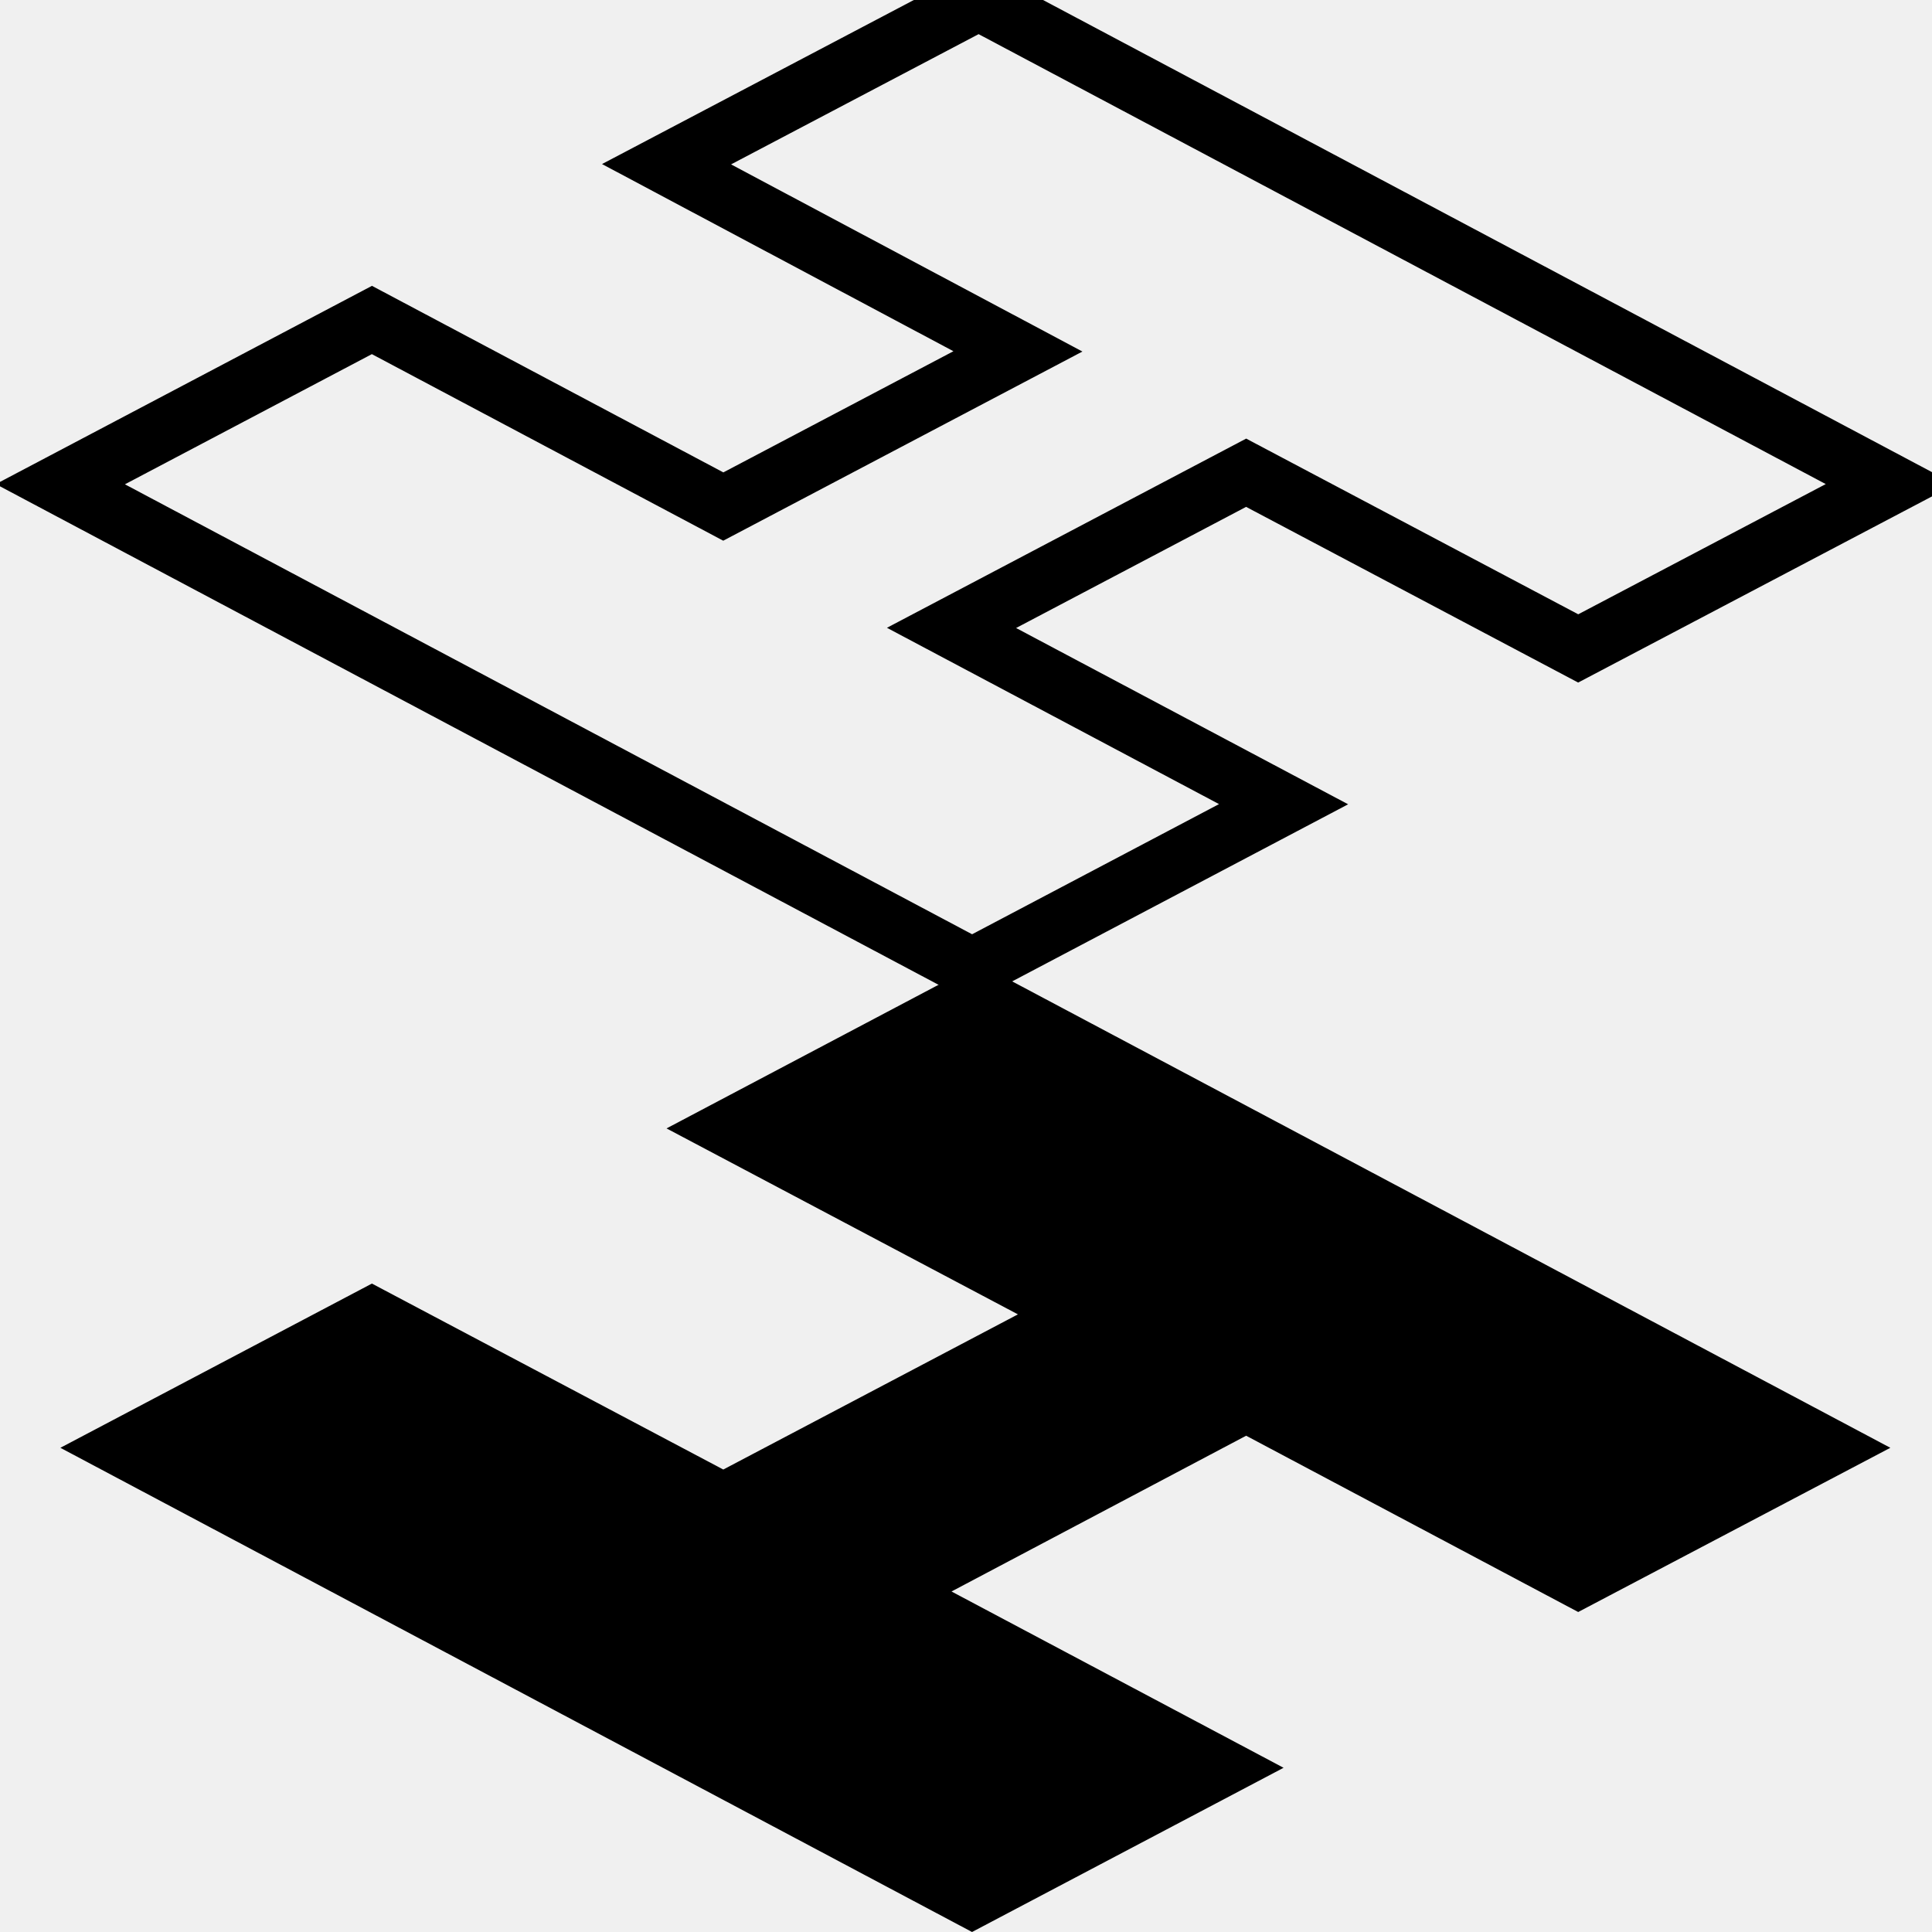
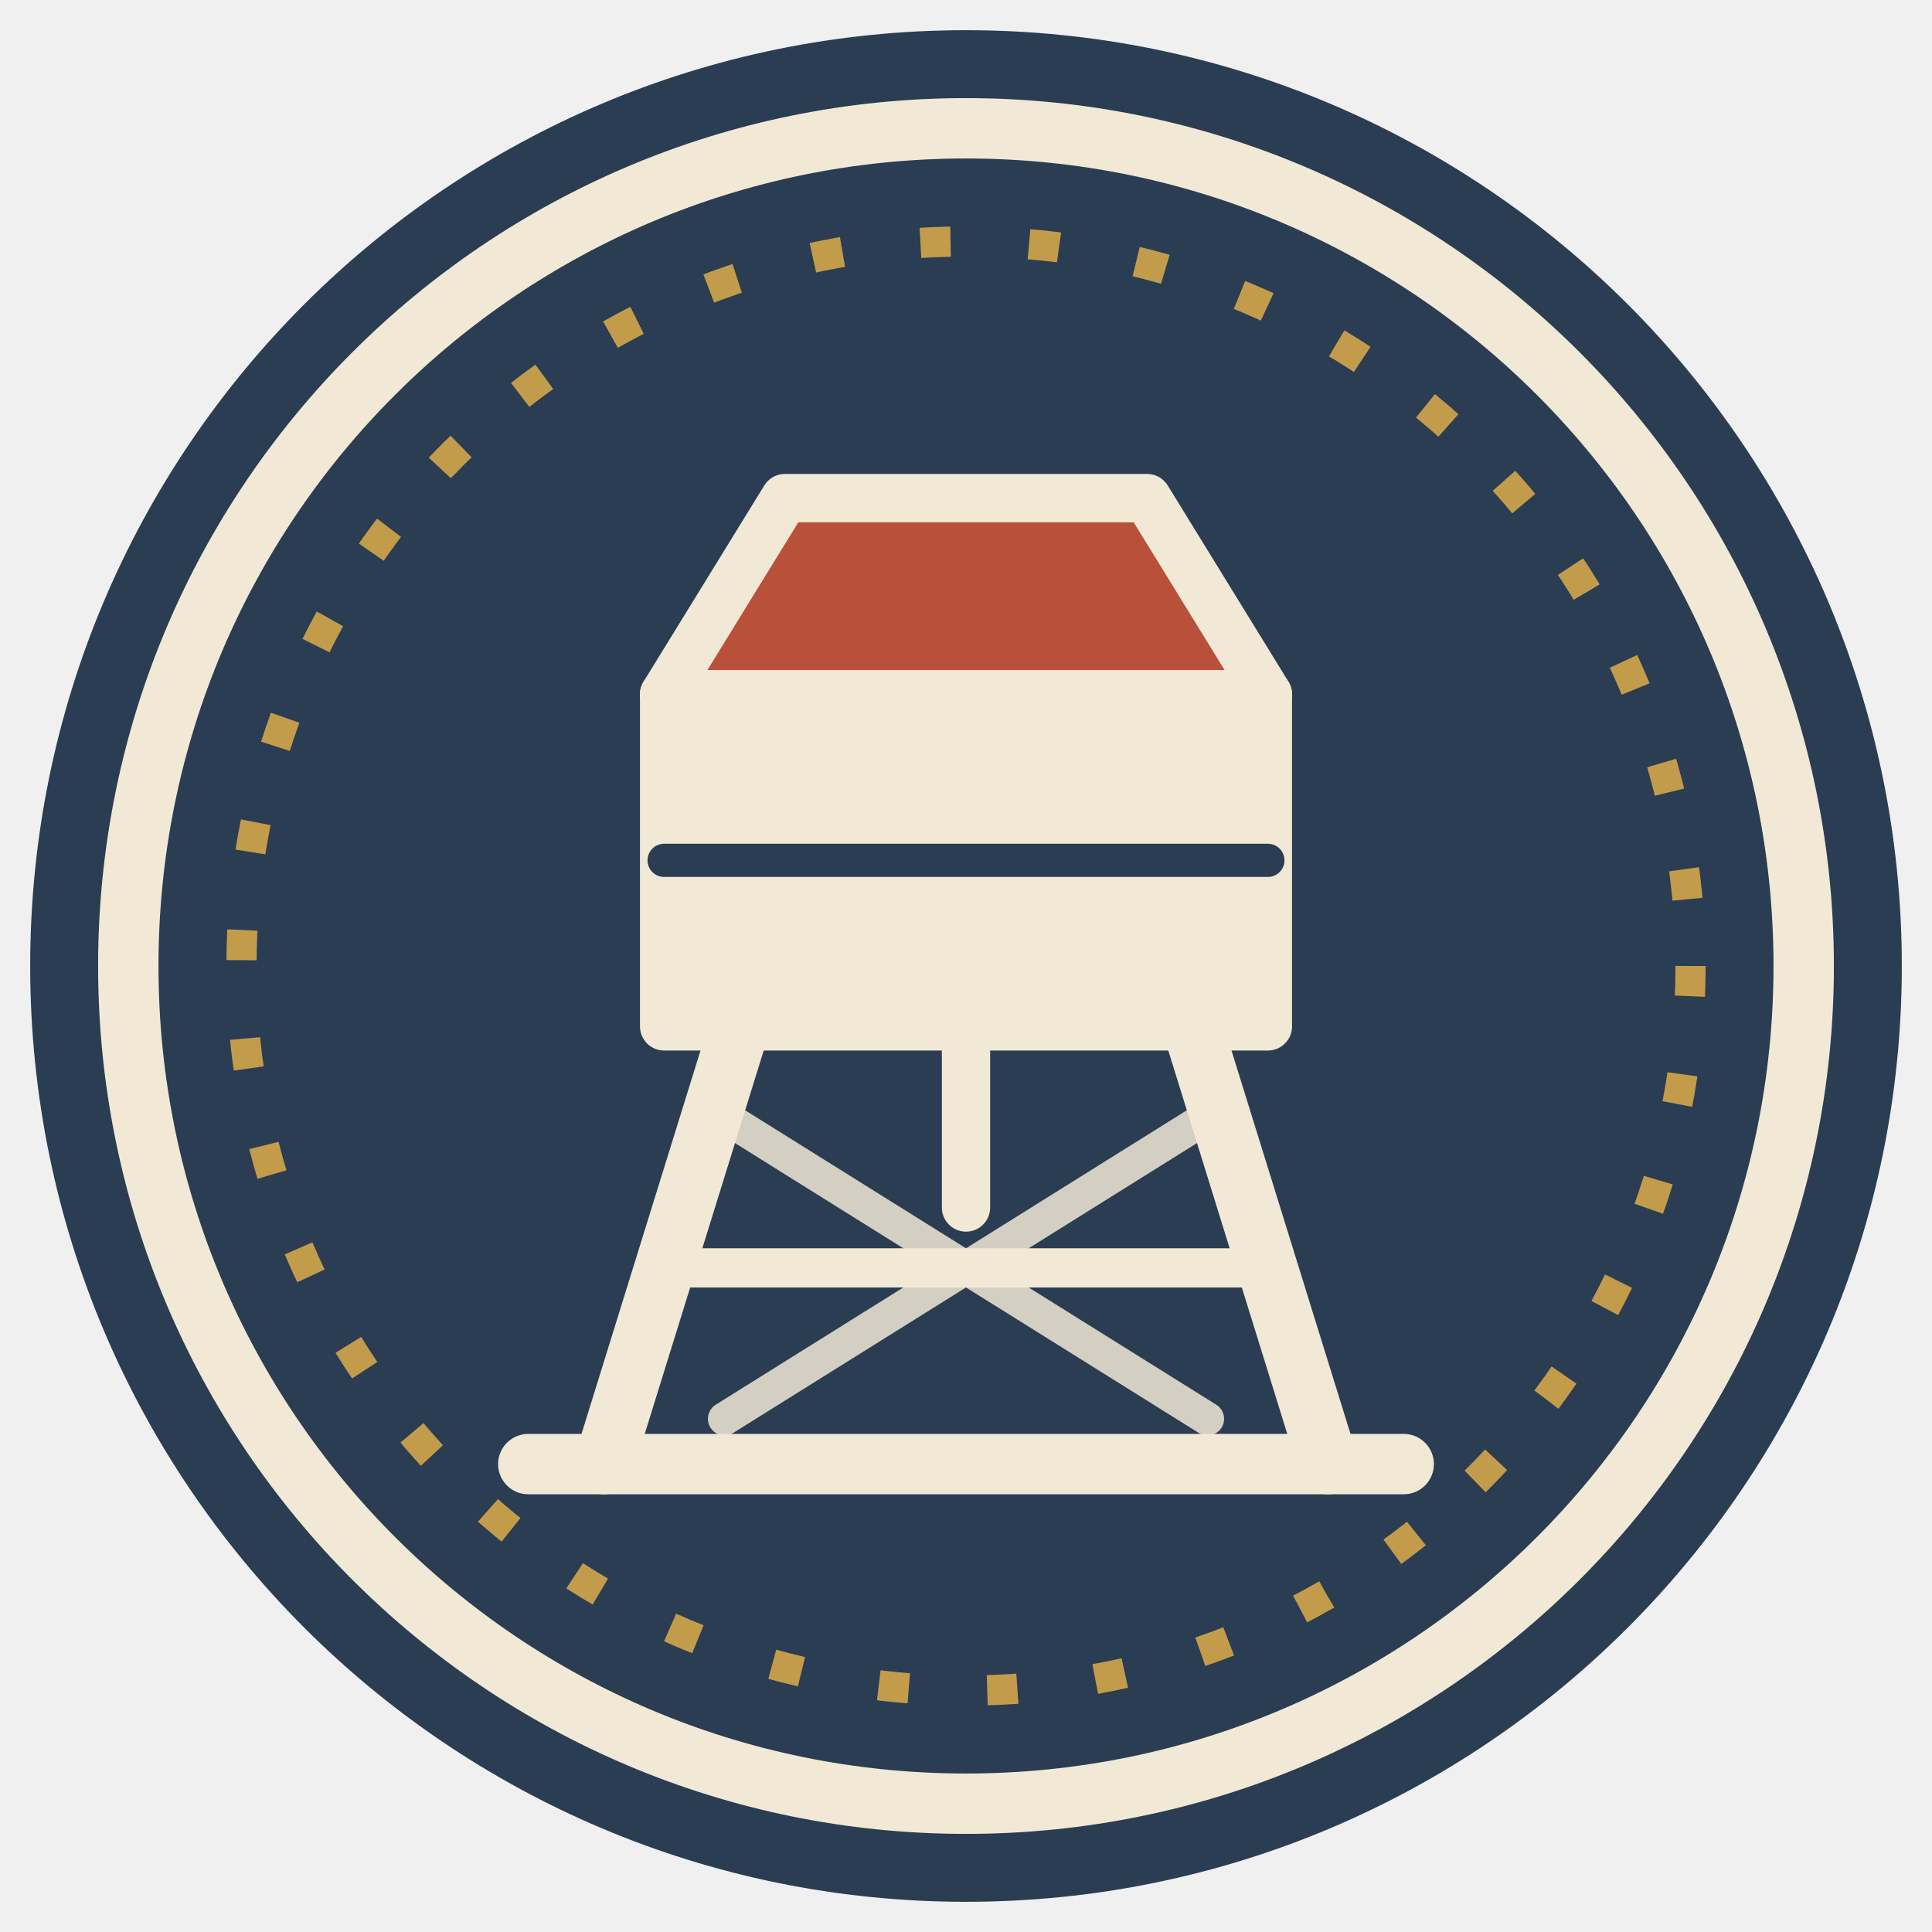
- <svg xmlns="http://www.w3.org/2000/svg" width="32" height="32" fill="none">
-   <style>
-     .stroke {
-       stroke: #000;
-     }
-     .fill {
-       fill: #000;
-     }
-     @media (prefers-color-scheme: dark) {
-       .stroke {
-         stroke: #fff;
-       }
-       .fill {
-         fill: #fff;
-       }
-     }
-   </style>
-   <path class="stroke" fill-rule="evenodd" d="M16.1 16.04 1 8.02 6.16 5.3l5.82 3.09 4.88-2.57-5.82-3.1L16.21 0l15.1 8.02-5.17 2.72-5.5-2.91-4.88 2.57 5.5 2.92-5.16 2.72Z" />
-   <path class="fill" fill-rule="evenodd" d="M16.1 32 1 23.98l5.16-2.72 5.82 3.08 4.88-2.57-5.82-3.08 5.17-2.73 15.1 8.02-5.17 2.72-5.5-2.92-4.88 2.58 5.5 2.92L16.1 32Z" />
+ <svg xmlns="http://www.w3.org/2000/svg" viewBox="0 0 64 64" width="64" height="64">
+   <circle cx="32" cy="32" r="31" fill="#2A3D52" />
+   <circle cx="32" cy="32" r="27.75" fill="none" stroke="#F1E9D6" stroke-width="2" />
+   <circle cx="32" cy="32" r="24" fill="none" stroke="#D4A64A" stroke-width="1" stroke-dasharray="1 2.6" opacity="0.9" />
+   <g stroke="#F1E9D6" stroke-linecap="round" stroke-linejoin="round">
+     <path d="M26,16.5 L38,16.5 L42,23 L22,23 Z" fill="#B8503A" stroke-width="1.6" />
+     <rect x="22" y="23" width="20" height="11" fill="#F1E9D6" stroke-width="1.6" />
+     <path d="M22,28.5 L42,28.5" stroke="#2A3D52" stroke-width="1.1" />
+     <path d="M24.5,34 L20,48.5 M39.5,34 L44,48.5" stroke-width="2" fill="none" />
+     <path d="M32,34 L32,40" stroke-width="1.6" fill="none" />
+     <path d="M22,42 L42,42" stroke-width="1.3" fill="none" />
+     <path d="M24,37 L40,47 M40,37 L24,47" stroke-width="1.1" fill="none" opacity="0.85" />
+     <path d="M17.5,48.5 L46.5,48.5" stroke-width="2" fill="none" />
+   </g>
</svg>
